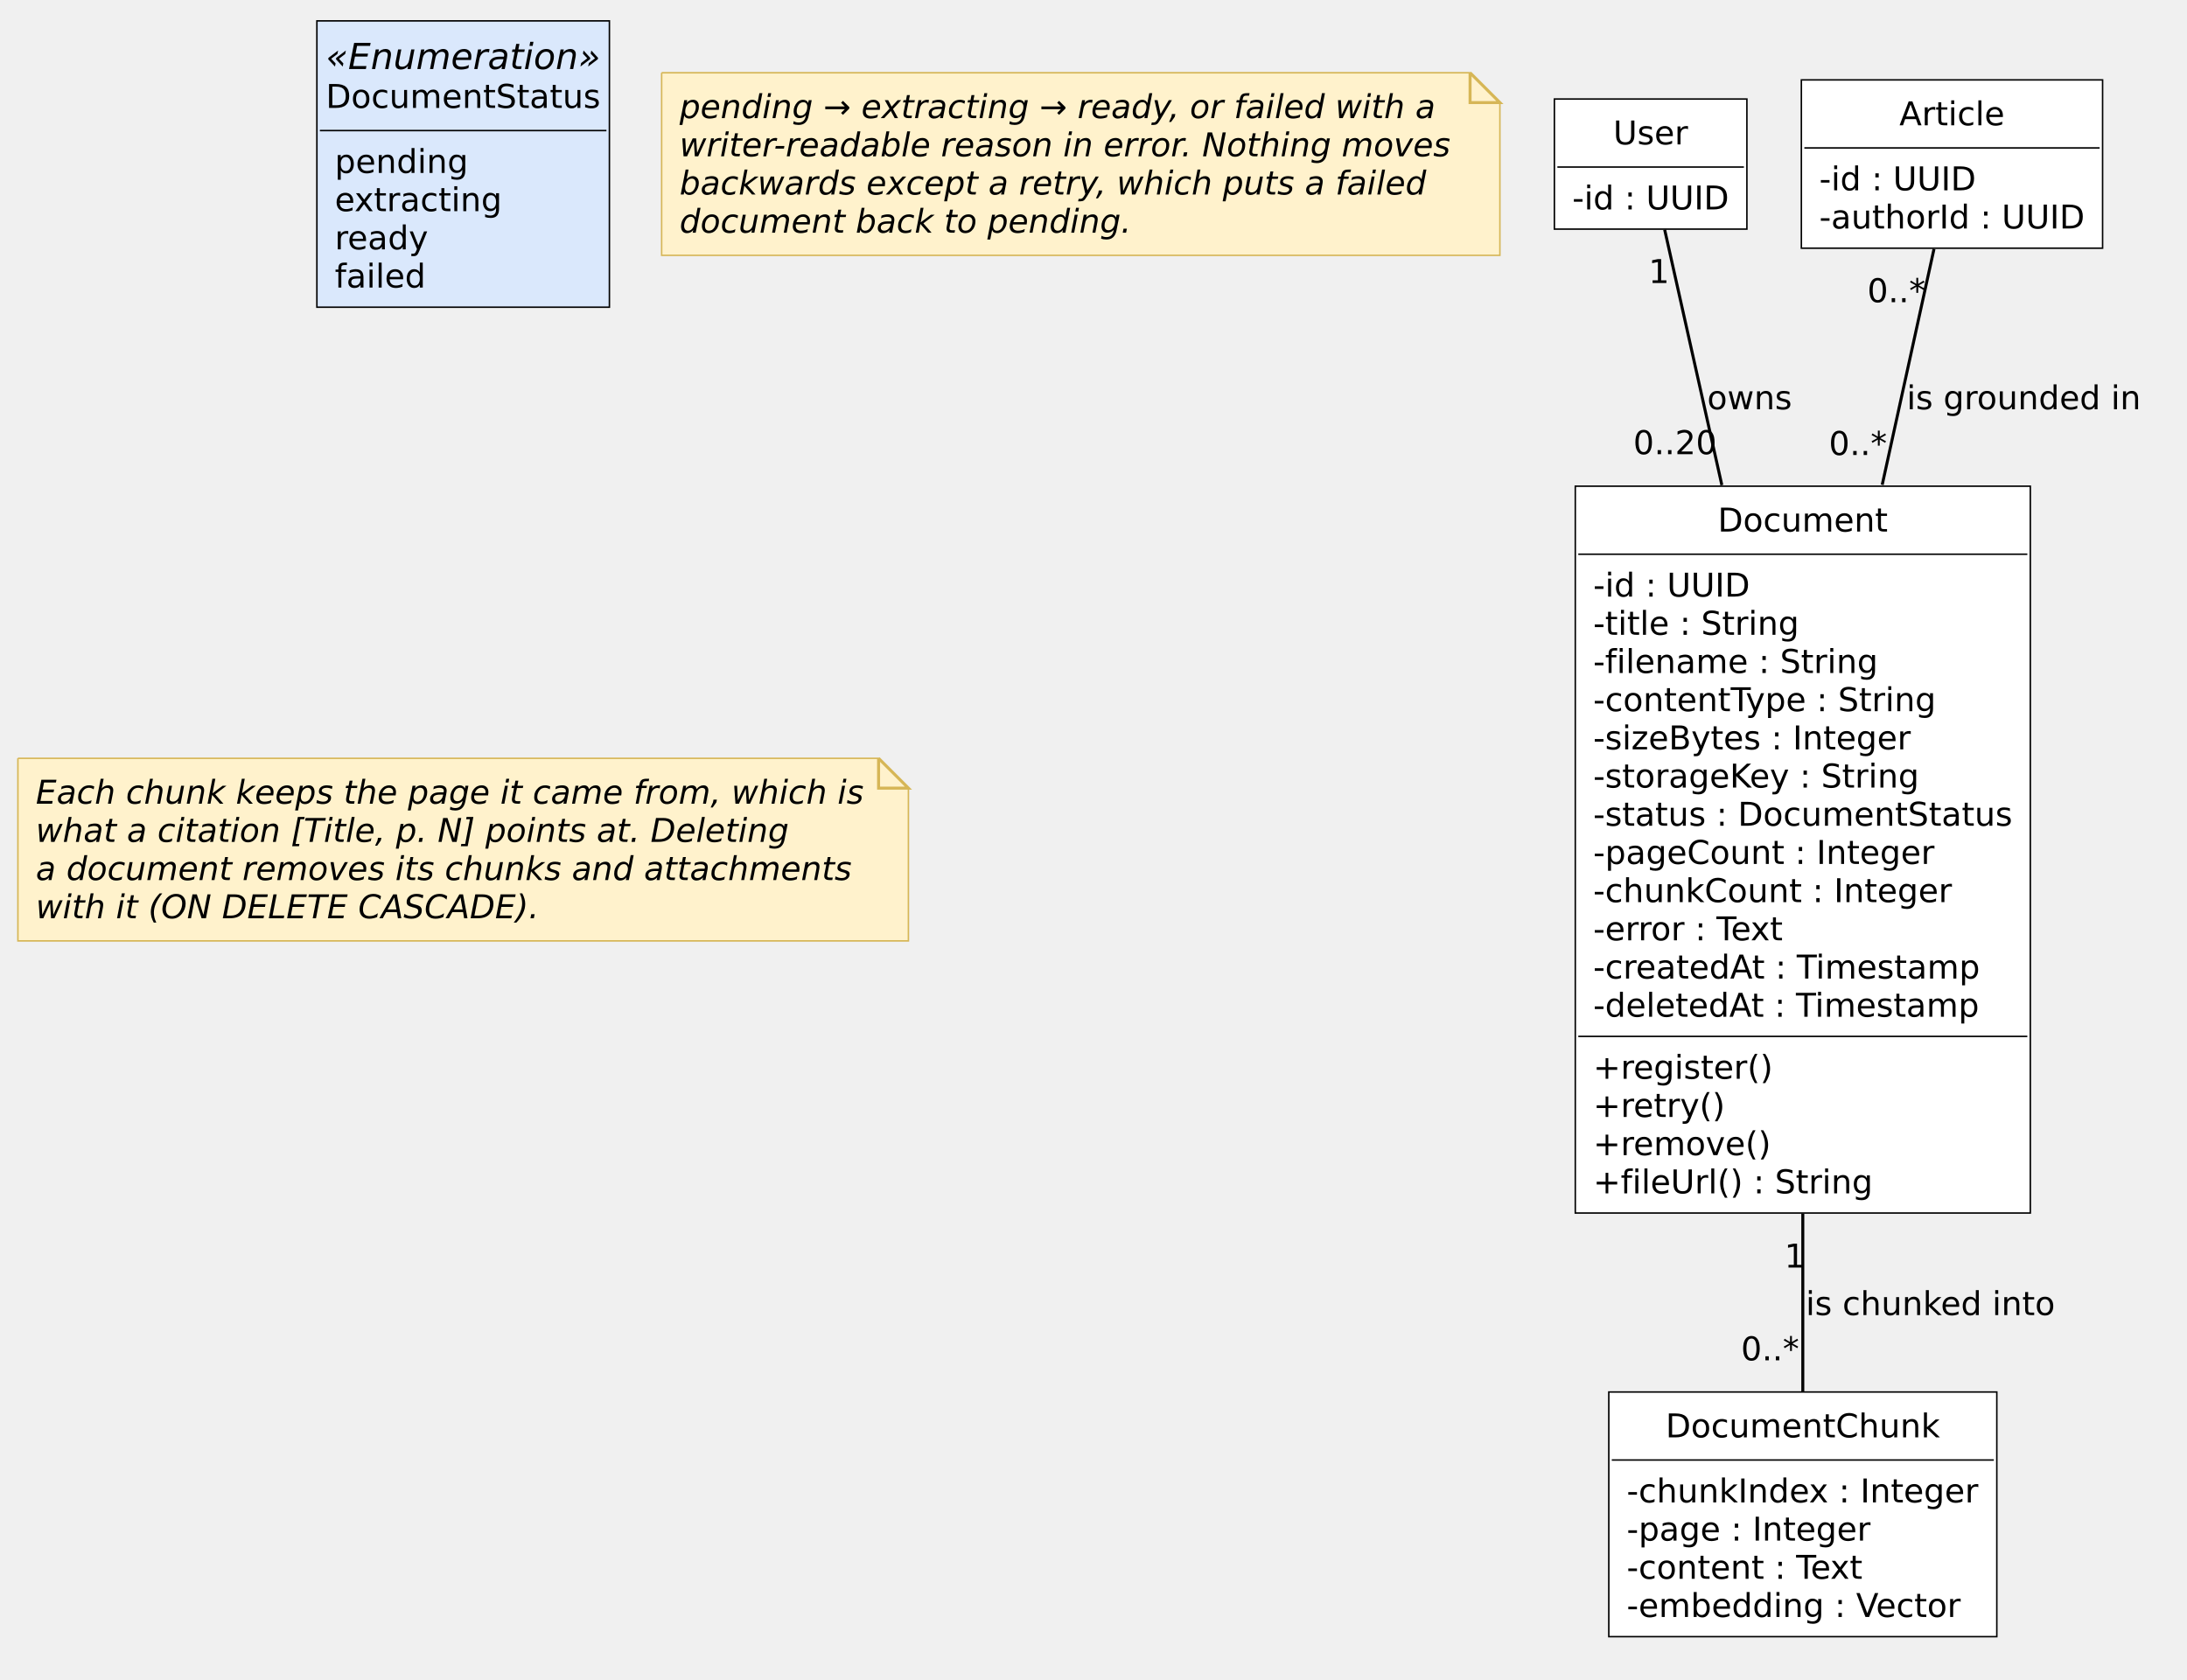
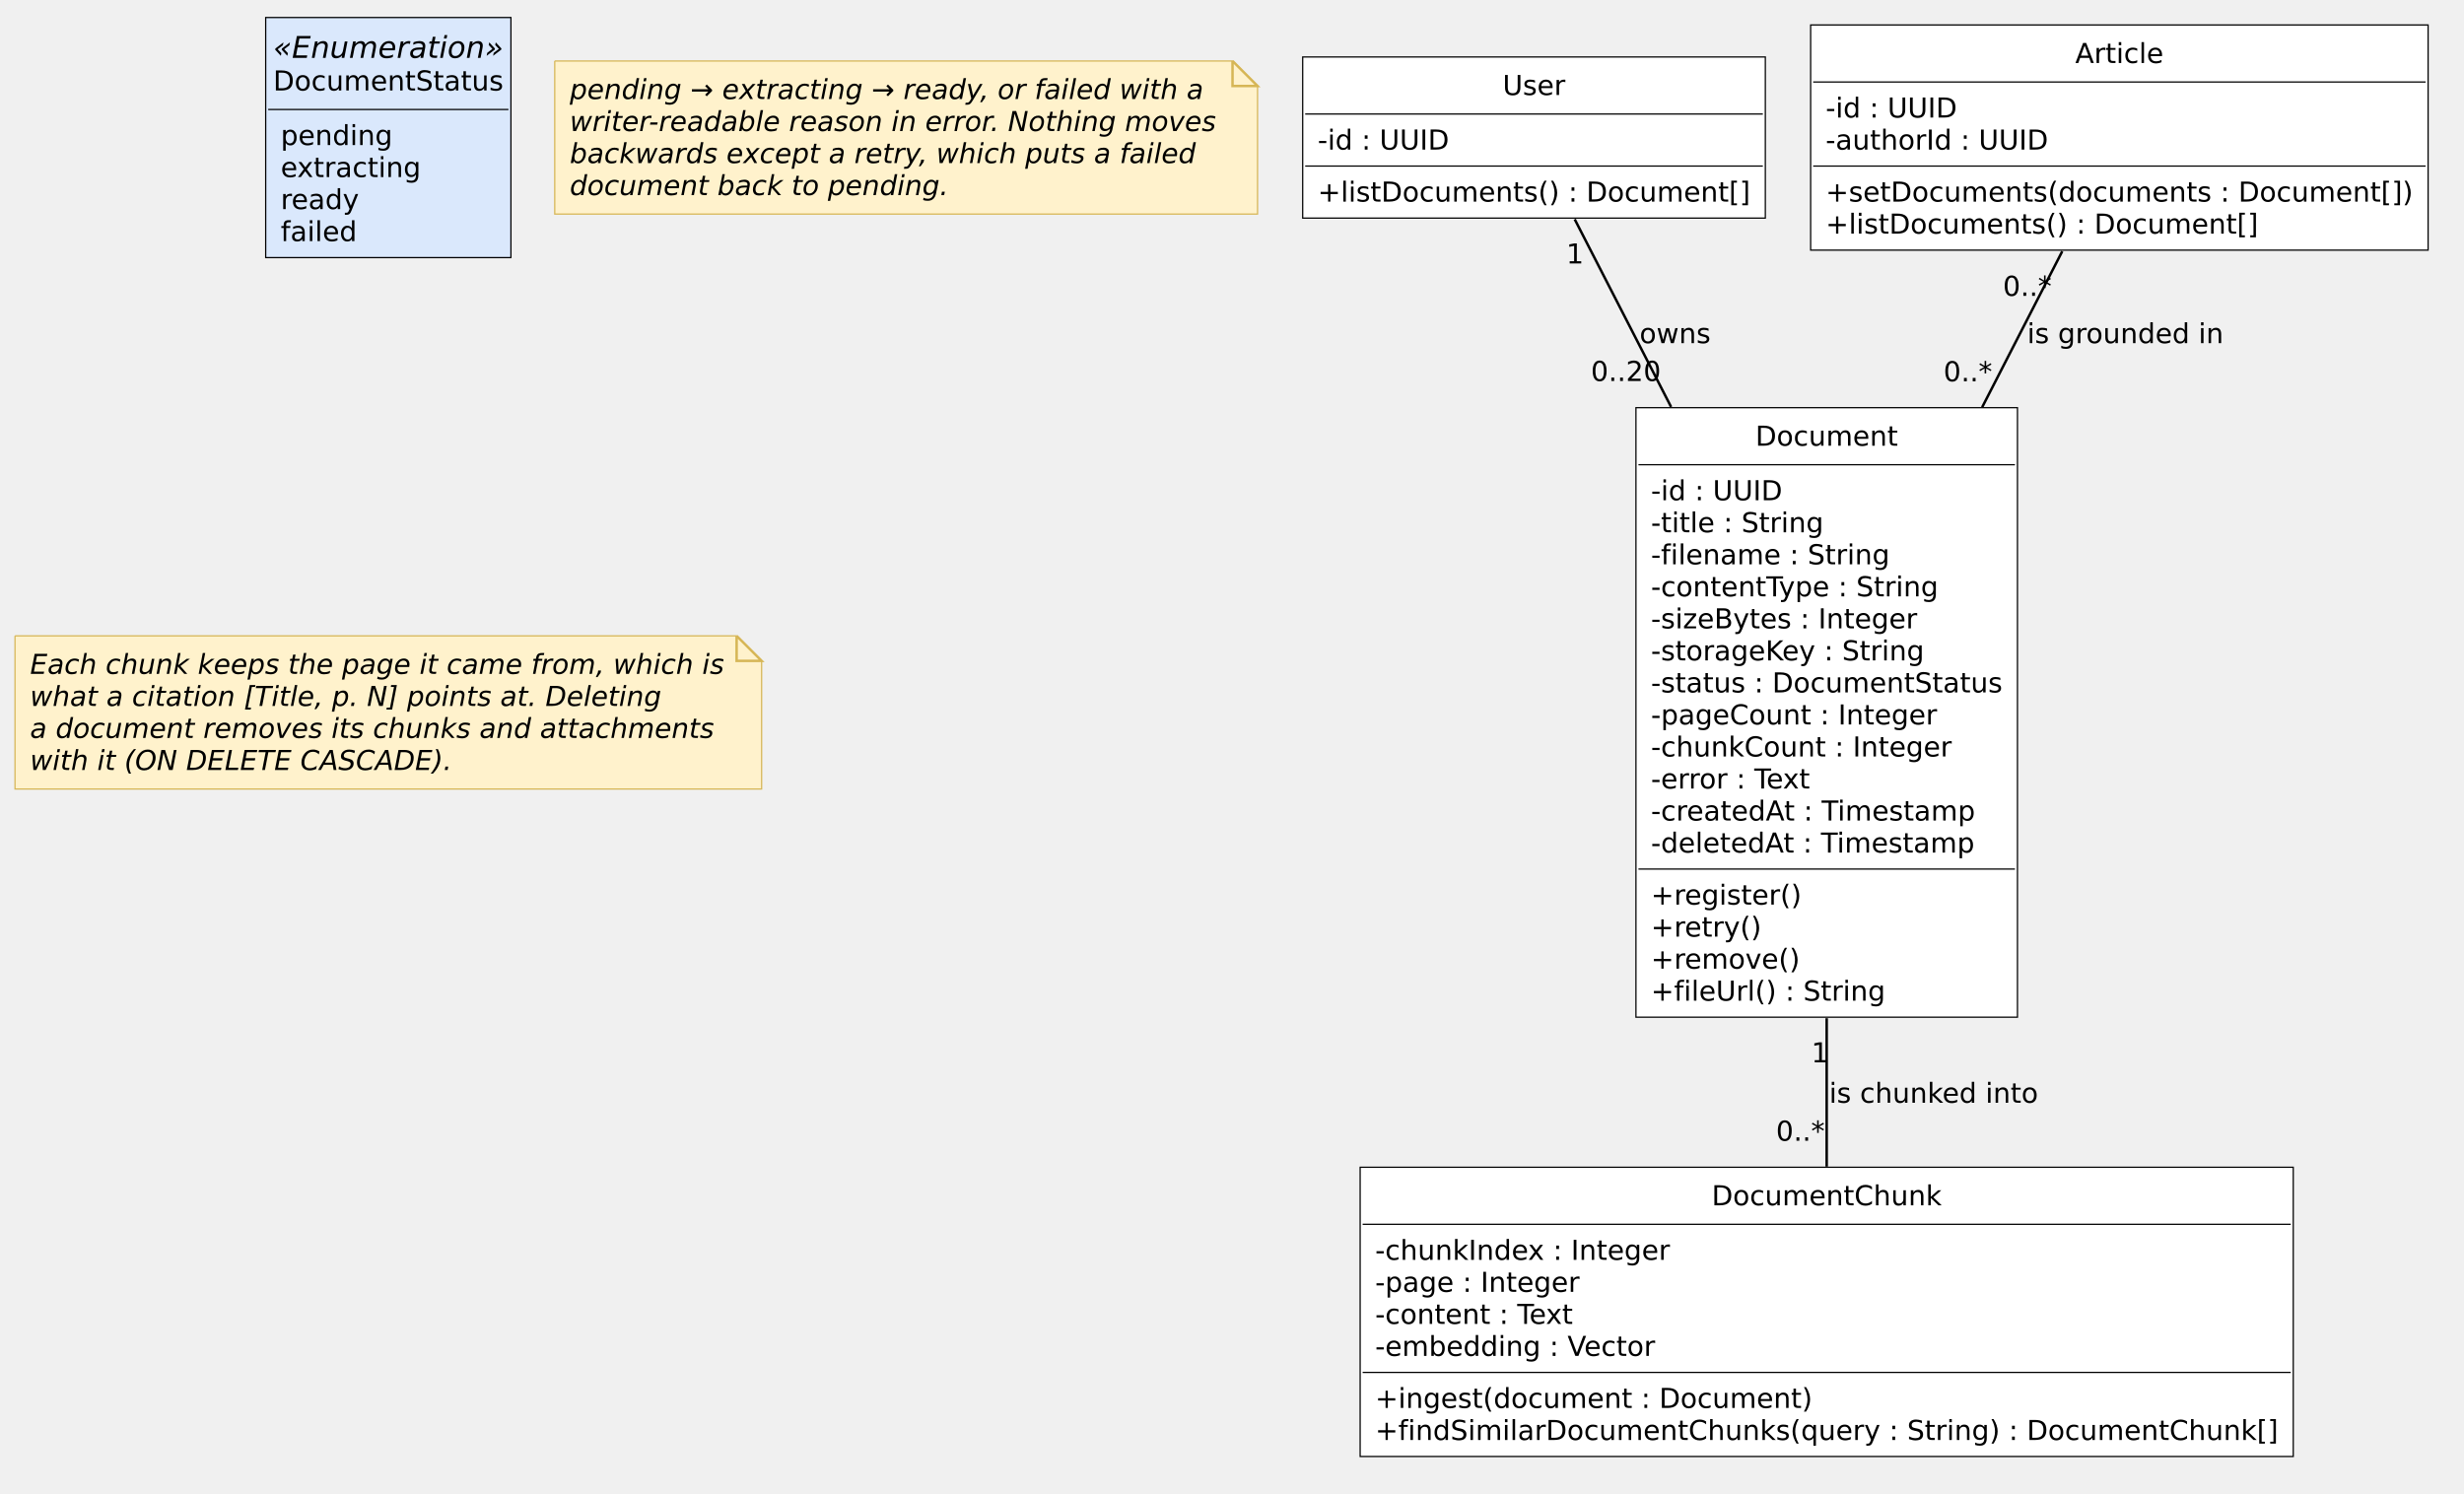
- <svg xmlns="http://www.w3.org/2000/svg" contentStyleType="text/css" data-diagram-type="CLASS" height="563px" preserveAspectRatio="none" style="width:733px;height:563px;background:#FFFFFF;" version="1.1" viewBox="0 0 733 563" width="733px" zoomAndPan="magnify">
+ <svg xmlns="http://www.w3.org/2000/svg" contentStyleType="text/css" data-diagram-type="CLASS" height="597px" preserveAspectRatio="none" style="width:985px;height:597px;background:#FFFFFF;" version="1.1" viewBox="0 0 985 597" width="985px" zoomAndPan="magnify">
  <defs />
  <g>
    <g class="entity" data-qualified-name="User" data-source-line="11" id="ent0001">
-       <rect fill="#FFFFFF" height="43.609" style="stroke:#000000;stroke-width:0.5;" width="64.524" x="520.97" y="33.2" />
-       <text fill="#000000" font-family="DejaVu Sans" font-size="11" lengthAdjust="spacing" textLength="25.072" x="540.696" y="48.41">User</text>
-       <line style="stroke:#000000;stroke-width:0.5;" x1="521.97" x2="584.494" y1="56.005" y2="56.005" />
-       <text fill="#000000" font-family="DejaVu Sans" font-size="11" lengthAdjust="spacing" textLength="52.524" x="526.97" y="70.215">-id : UUID</text>
+       <rect fill="#FFFFFF" height="64.414" style="stroke:#000000;stroke-width:0.5;" width="184.944" x="520.76" y="22.78" />
+       <text fill="#000000" font-family="DejaVu Sans" font-size="11" lengthAdjust="spacing" textLength="25.072" x="600.696" y="37.99">User</text>
+       <line style="stroke:#000000;stroke-width:0.5;" x1="521.76" x2="704.704" y1="45.585" y2="45.585" />
+       <text fill="#000000" font-family="DejaVu Sans" font-size="11" lengthAdjust="spacing" textLength="52.524" x="526.76" y="59.795">-id : UUID</text>
+       <line style="stroke:#000000;stroke-width:0.5;" x1="521.76" x2="704.704" y1="66.389" y2="66.389" />
+       <text fill="#000000" font-family="DejaVu Sans" font-size="11" lengthAdjust="spacing" textLength="172.944" x="526.76" y="80.6">+listDocuments() : Document[]</text>
    </g>
-     <g class="entity" data-qualified-name="Article" data-source-line="14" id="ent0002">
-       <rect fill="#FFFFFF" height="56.414" style="stroke:#000000;stroke-width:0.5;" width="100.961" x="603.75" y="26.79" />
-       <text fill="#000000" font-family="DejaVu Sans" font-size="11" lengthAdjust="spacing" textLength="35.288" x="636.587" y="42">Article</text>
-       <line style="stroke:#000000;stroke-width:0.5;" x1="604.75" x2="703.711" y1="49.595" y2="49.595" />
-       <text fill="#000000" font-family="DejaVu Sans" font-size="11" lengthAdjust="spacing" textLength="52.524" x="609.75" y="63.805">-id : UUID</text>
-       <text fill="#000000" font-family="DejaVu Sans" font-size="11" lengthAdjust="spacing" textLength="88.961" x="609.75" y="76.61">-authorId : UUID</text>
+     <g class="entity" data-qualified-name="Article" data-source-line="15" id="ent0002">
+       <rect fill="#FFFFFF" height="90.023" style="stroke:#000000;stroke-width:0.5;" width="246.83" x="723.82" y="9.98" />
+       <text fill="#000000" font-family="DejaVu Sans" font-size="11" lengthAdjust="spacing" textLength="35.288" x="829.591" y="25.19">Article</text>
+       <line style="stroke:#000000;stroke-width:0.5;" x1="724.82" x2="969.65" y1="32.785" y2="32.785" />
+       <text fill="#000000" font-family="DejaVu Sans" font-size="11" lengthAdjust="spacing" textLength="52.524" x="729.82" y="46.995">-id : UUID</text>
+       <text fill="#000000" font-family="DejaVu Sans" font-size="11" lengthAdjust="spacing" textLength="88.961" x="729.82" y="59.8">-authorId : UUID</text>
+       <line style="stroke:#000000;stroke-width:0.5;" x1="724.82" x2="969.65" y1="66.394" y2="66.394" />
+       <text fill="#000000" font-family="DejaVu Sans" font-size="11" lengthAdjust="spacing" textLength="234.83" x="729.82" y="80.605">+setDocuments(documents : Document[])</text>
+       <text fill="#000000" font-family="DejaVu Sans" font-size="11" lengthAdjust="spacing" textLength="172.944" x="729.82" y="93.409">+listDocuments() : Document[]</text>
    </g>
-     <g class="entity" data-qualified-name="Document" data-source-line="18" id="ent0003">
-       <rect fill="#FFFFFF" height="243.68" style="stroke:#000000;stroke-width:0.5;" width="152.508" x="527.98" y="163" />
-       <text fill="#000000" font-family="DejaVu Sans" font-size="11" lengthAdjust="spacing" textLength="56.987" x="575.74" y="178.21">Document</text>
-       <line style="stroke:#000000;stroke-width:0.5;" x1="528.98" x2="679.488" y1="185.805" y2="185.805" />
-       <text fill="#000000" font-family="DejaVu Sans" font-size="11" lengthAdjust="spacing" textLength="52.524" x="533.98" y="200.015">-id : UUID</text>
-       <text fill="#000000" font-family="DejaVu Sans" font-size="11" lengthAdjust="spacing" textLength="69.002" x="533.98" y="212.82">-title : String</text>
-       <text fill="#000000" font-family="DejaVu Sans" font-size="11" lengthAdjust="spacing" textLength="95.444" x="533.98" y="225.625">-filename : String</text>
-       <text fill="#000000" font-family="DejaVu Sans" font-size="11" lengthAdjust="spacing" textLength="116.59" x="533.98" y="238.429">-contentType : String</text>
-       <text fill="#000000" font-family="DejaVu Sans" font-size="11" lengthAdjust="spacing" textLength="106.434" x="533.98" y="251.234">-sizeBytes : Integer</text>
-       <text fill="#000000" font-family="DejaVu Sans" font-size="11" lengthAdjust="spacing" textLength="109.774" x="533.98" y="264.039">-storageKey : String</text>
-       <text fill="#000000" font-family="DejaVu Sans" font-size="11" lengthAdjust="spacing" textLength="140.508" x="533.98" y="276.843">-status : DocumentStatus</text>
-       <text fill="#000000" font-family="DejaVu Sans" font-size="11" lengthAdjust="spacing" textLength="114.377" x="533.98" y="289.648">-pageCount : Integer</text>
-       <text fill="#000000" font-family="DejaVu Sans" font-size="11" lengthAdjust="spacing" textLength="120.237" x="533.98" y="302.453">-chunkCount : Integer</text>
-       <text fill="#000000" font-family="DejaVu Sans" font-size="11" lengthAdjust="spacing" textLength="66.043" x="533.98" y="315.257">-error : Text</text>
-       <text fill="#000000" font-family="DejaVu Sans" font-size="11" lengthAdjust="spacing" textLength="130.389" x="533.98" y="328.062">-createdAt : Timestamp</text>
-       <text fill="#000000" font-family="DejaVu Sans" font-size="11" lengthAdjust="spacing" textLength="129.884" x="533.98" y="340.867">-deletedAt : Timestamp</text>
-       <line style="stroke:#000000;stroke-width:0.5;" x1="528.98" x2="679.488" y1="347.461" y2="347.461" />
-       <text fill="#000000" font-family="DejaVu Sans" font-size="11" lengthAdjust="spacing" textLength="60.462" x="533.98" y="361.671">+register()</text>
-       <text fill="#000000" font-family="DejaVu Sans" font-size="11" lengthAdjust="spacing" textLength="44.435" x="533.98" y="374.476">+retry()</text>
-       <text fill="#000000" font-family="DejaVu Sans" font-size="11" lengthAdjust="spacing" textLength="59.812" x="533.98" y="387.281">+remove()</text>
-       <text fill="#000000" font-family="DejaVu Sans" font-size="11" lengthAdjust="spacing" textLength="93.71" x="533.98" y="400.085">+fileUrl() : String</text>
+     <g class="entity" data-qualified-name="Document" data-source-line="21" id="ent0003">
+       <rect fill="#FFFFFF" height="243.68" style="stroke:#000000;stroke-width:0.5;" width="152.508" x="653.98" y="162.99" />
+       <text fill="#000000" font-family="DejaVu Sans" font-size="11" lengthAdjust="spacing" textLength="56.987" x="701.74" y="178.2">Document</text>
+       <line style="stroke:#000000;stroke-width:0.5;" x1="654.98" x2="805.488" y1="185.795" y2="185.795" />
+       <text fill="#000000" font-family="DejaVu Sans" font-size="11" lengthAdjust="spacing" textLength="52.524" x="659.98" y="200.005">-id : UUID</text>
+       <text fill="#000000" font-family="DejaVu Sans" font-size="11" lengthAdjust="spacing" textLength="69.002" x="659.98" y="212.81">-title : String</text>
+       <text fill="#000000" font-family="DejaVu Sans" font-size="11" lengthAdjust="spacing" textLength="95.444" x="659.98" y="225.614">-filename : String</text>
+       <text fill="#000000" font-family="DejaVu Sans" font-size="11" lengthAdjust="spacing" textLength="116.59" x="659.98" y="238.419">-contentType : String</text>
+       <text fill="#000000" font-family="DejaVu Sans" font-size="11" lengthAdjust="spacing" textLength="106.434" x="659.98" y="251.224">-sizeBytes : Integer</text>
+       <text fill="#000000" font-family="DejaVu Sans" font-size="11" lengthAdjust="spacing" textLength="109.774" x="659.98" y="264.029">-storageKey : String</text>
+       <text fill="#000000" font-family="DejaVu Sans" font-size="11" lengthAdjust="spacing" textLength="140.508" x="659.98" y="276.833">-status : DocumentStatus</text>
+       <text fill="#000000" font-family="DejaVu Sans" font-size="11" lengthAdjust="spacing" textLength="114.377" x="659.98" y="289.638">-pageCount : Integer</text>
+       <text fill="#000000" font-family="DejaVu Sans" font-size="11" lengthAdjust="spacing" textLength="120.237" x="659.98" y="302.443">-chunkCount : Integer</text>
+       <text fill="#000000" font-family="DejaVu Sans" font-size="11" lengthAdjust="spacing" textLength="66.043" x="659.98" y="315.247">-error : Text</text>
+       <text fill="#000000" font-family="DejaVu Sans" font-size="11" lengthAdjust="spacing" textLength="130.389" x="659.98" y="328.052">-createdAt : Timestamp</text>
+       <text fill="#000000" font-family="DejaVu Sans" font-size="11" lengthAdjust="spacing" textLength="129.884" x="659.98" y="340.857">-deletedAt : Timestamp</text>
+       <line style="stroke:#000000;stroke-width:0.5;" x1="654.98" x2="805.488" y1="347.451" y2="347.451" />
+       <text fill="#000000" font-family="DejaVu Sans" font-size="11" lengthAdjust="spacing" textLength="60.462" x="659.98" y="361.661">+register()</text>
+       <text fill="#000000" font-family="DejaVu Sans" font-size="11" lengthAdjust="spacing" textLength="44.435" x="659.98" y="374.466">+retry()</text>
+       <text fill="#000000" font-family="DejaVu Sans" font-size="11" lengthAdjust="spacing" textLength="59.812" x="659.98" y="387.271">+remove()</text>
+       <text fill="#000000" font-family="DejaVu Sans" font-size="11" lengthAdjust="spacing" textLength="93.71" x="659.98" y="400.075">+fileUrl() : String</text>
    </g>
-     <g class="entity" data-qualified-name="DocumentChunk" data-source-line="36" id="ent0004">
-       <rect fill="#FFFFFF" height="82.023" style="stroke:#000000;stroke-width:0.5;" width="130.046" x="539.21" y="466.68" />
-       <text fill="#000000" font-family="DejaVu Sans" font-size="11" lengthAdjust="spacing" textLength="91.953" x="558.256" y="481.89">DocumentChunk</text>
-       <line style="stroke:#000000;stroke-width:0.5;" x1="540.21" x2="668.256" y1="489.485" y2="489.485" />
-       <text fill="#000000" font-family="DejaVu Sans" font-size="11" lengthAdjust="spacing" textLength="118.046" x="545.21" y="503.695">-chunkIndex : Integer</text>
-       <text fill="#000000" font-family="DejaVu Sans" font-size="11" lengthAdjust="spacing" textLength="81.71" x="545.21" y="516.5">-page : Integer</text>
-       <text fill="#000000" font-family="DejaVu Sans" font-size="11" lengthAdjust="spacing" textLength="81.093" x="545.21" y="529.304">-content : Text</text>
-       <text fill="#000000" font-family="DejaVu Sans" font-size="11" lengthAdjust="spacing" textLength="112.782" x="545.21" y="542.109">-embedding : Vector</text>
+     <g class="entity" data-qualified-name="DocumentChunk" data-source-line="39" id="ent0004">
+       <rect fill="#FFFFFF" height="115.633" style="stroke:#000000;stroke-width:0.5;" width="373.013" x="543.73" y="466.67" />
+       <text fill="#000000" font-family="DejaVu Sans" font-size="11" lengthAdjust="spacing" textLength="91.953" x="684.26" y="481.88">DocumentChunk</text>
+       <line style="stroke:#000000;stroke-width:0.5;" x1="544.73" x2="915.743" y1="489.475" y2="489.475" />
+       <text fill="#000000" font-family="DejaVu Sans" font-size="11" lengthAdjust="spacing" textLength="118.046" x="549.73" y="503.685">-chunkIndex : Integer</text>
+       <text fill="#000000" font-family="DejaVu Sans" font-size="11" lengthAdjust="spacing" textLength="81.71" x="549.73" y="516.49">-page : Integer</text>
+       <text fill="#000000" font-family="DejaVu Sans" font-size="11" lengthAdjust="spacing" textLength="81.093" x="549.73" y="529.294">-content : Text</text>
+       <text fill="#000000" font-family="DejaVu Sans" font-size="11" lengthAdjust="spacing" textLength="112.782" x="549.73" y="542.099">-embedding : Vector</text>
+       <line style="stroke:#000000;stroke-width:0.5;" x1="544.73" x2="915.743" y1="548.693" y2="548.693" />
+       <text fill="#000000" font-family="DejaVu Sans" font-size="11" lengthAdjust="spacing" textLength="174.808" x="549.73" y="562.904">+ingest(document : Document)</text>
+       <text fill="#000000" font-family="DejaVu Sans" font-size="11" lengthAdjust="spacing" textLength="361.013" x="549.73" y="575.709">+findSimilarDocumentChunks(query : String) : DocumentChunk[]</text>
    </g>
-     <g class="entity" data-qualified-name="DocumentStatus" data-source-line="43" id="ent0005">
+     <g class="entity" data-qualified-name="DocumentStatus" data-source-line="48" id="ent0005">
      <rect fill="#DAE8FC" height="95.992" style="stroke:#000000;stroke-width:0.5;" width="98.039" x="106.21" y="7" />
      <text fill="#000000" font-family="DejaVu Sans" font-size="12" font-style="italic" lengthAdjust="spacing" textLength="91.951" x="109.254" y="23.139">«Enumeration»</text>
      <text fill="#000000" font-family="DejaVu Sans" font-size="11" lengthAdjust="spacing" textLength="92.039" x="109.21" y="36.179">DocumentStatus</text>
      <line style="stroke:#000000;stroke-width:0.5;" x1="107.21" x2="203.249" y1="43.773" y2="43.773" />
      <text fill="#000000" font-family="DejaVu Sans" font-size="11" lengthAdjust="spacing" textLength="44.714" x="112.21" y="57.984">pending</text>
      <text fill="#000000" font-family="DejaVu Sans" font-size="11" lengthAdjust="spacing" textLength="56.225" x="112.21" y="70.789">extracting</text>
      <text fill="#000000" font-family="DejaVu Sans" font-size="11" lengthAdjust="spacing" textLength="31.523" x="112.21" y="83.593">ready</text>
      <text fill="#000000" font-family="DejaVu Sans" font-size="11" lengthAdjust="spacing" textLength="30.476" x="112.21" y="96.398">failed</text>
    </g>
-     <g class="entity" data-qualified-name="N1" data-source-line="55" id="ent0009">
-       <path d="M221.76,24.39 L221.76,85.609 L502.71,85.609 L502.71,34.39 L492.71,24.39 L221.76,24.39" fill="#FFF2CC" style="stroke:#D6B656;stroke-width:0.5;" />
-       <path d="M492.71,24.39 L492.71,34.39 L502.71,34.39 L492.71,24.39" fill="#FFF2CC" style="stroke:#D6B656;stroke-width:1;" />
-       <text fill="#000000" font-family="DejaVu Sans" font-size="11" font-style="italic" lengthAdjust="spacing" textLength="254.171" x="227.76" y="39.6">pending → extracting → ready, or failed with a</text>
-       <text fill="#000000" font-family="DejaVu Sans" font-size="11" font-style="italic" lengthAdjust="spacing" textLength="259.95" x="227.76" y="52.405">writer-readable reason in error. Nothing moves</text>
-       <text fill="#000000" font-family="DejaVu Sans" font-size="11" font-style="italic" lengthAdjust="spacing" textLength="251.109" x="227.76" y="65.21">backwards except a retry, which puts a failed</text>
-       <text fill="#000000" font-family="DejaVu Sans" font-size="11" font-style="italic" lengthAdjust="spacing" textLength="151.384" x="227.76" y="78.014">document back to pending.</text>
+     <g class="entity" data-qualified-name="N1" data-source-line="60" id="ent0009">
+       <path d="M221.76,24.38 L221.76,85.599 L502.71,85.599 L502.71,34.38 L492.71,24.38 L221.76,24.38" fill="#FFF2CC" style="stroke:#D6B656;stroke-width:0.5;" />
+       <path d="M492.71,24.38 L492.71,34.38 L502.71,34.38 L492.71,24.38" fill="#FFF2CC" style="stroke:#D6B656;stroke-width:1;" />
+       <text fill="#000000" font-family="DejaVu Sans" font-size="11" font-style="italic" lengthAdjust="spacing" textLength="254.171" x="227.76" y="39.59">pending → extracting → ready, or failed with a</text>
+       <text fill="#000000" font-family="DejaVu Sans" font-size="11" font-style="italic" lengthAdjust="spacing" textLength="259.95" x="227.76" y="52.395">writer-readable reason in error. Nothing moves</text>
+       <text fill="#000000" font-family="DejaVu Sans" font-size="11" font-style="italic" lengthAdjust="spacing" textLength="251.109" x="227.76" y="65.2">backwards except a retry, which puts a failed</text>
+       <text fill="#000000" font-family="DejaVu Sans" font-size="11" font-style="italic" lengthAdjust="spacing" textLength="151.384" x="227.76" y="78.004">document back to pending.</text>
    </g>
-     <g class="entity" data-qualified-name="N2" data-source-line="62" id="ent0010">
-       <path d="M6,254.23 L6,315.449 L304.465,315.449 L304.465,264.23 L294.465,254.23 L6,254.23" fill="#FFF2CC" style="stroke:#D6B656;stroke-width:0.5;" />
-       <path d="M294.465,254.23 L294.465,264.23 L304.465,264.23 L294.465,254.23" fill="#FFF2CC" style="stroke:#D6B656;stroke-width:1;" />
-       <text fill="#000000" font-family="DejaVu Sans" font-size="11" font-style="italic" lengthAdjust="spacing" textLength="277.465" x="12" y="269.44">Each chunk keeps the page it came from, which is</text>
-       <text fill="#000000" font-family="DejaVu Sans" font-size="11" font-style="italic" lengthAdjust="spacing" textLength="252.382" x="12" y="282.245">what a citation [Title, p. N] points at. Deleting</text>
-       <text fill="#000000" font-family="DejaVu Sans" font-size="11" font-style="italic" lengthAdjust="spacing" textLength="273.448" x="12" y="295.05">a document removes its chunks and attachments</text>
-       <text fill="#000000" font-family="DejaVu Sans" font-size="11" font-style="italic" lengthAdjust="spacing" textLength="168.642" x="12" y="307.854">with it (ON DELETE CASCADE).</text>
+     <g class="entity" data-qualified-name="N2" data-source-line="67" id="ent0010">
+       <path d="M6,254.22 L6,315.439 L304.465,315.439 L304.465,264.22 L294.465,254.22 L6,254.22" fill="#FFF2CC" style="stroke:#D6B656;stroke-width:0.5;" />
+       <path d="M294.465,254.22 L294.465,264.22 L304.465,264.22 L294.465,254.22" fill="#FFF2CC" style="stroke:#D6B656;stroke-width:1;" />
+       <text fill="#000000" font-family="DejaVu Sans" font-size="11" font-style="italic" lengthAdjust="spacing" textLength="277.465" x="12" y="269.43">Each chunk keeps the page it came from, which is</text>
+       <text fill="#000000" font-family="DejaVu Sans" font-size="11" font-style="italic" lengthAdjust="spacing" textLength="252.382" x="12" y="282.235">what a citation [Title, p. N] points at. Deleting</text>
+       <text fill="#000000" font-family="DejaVu Sans" font-size="11" font-style="italic" lengthAdjust="spacing" textLength="273.448" x="12" y="295.04">a document removes its chunks and attachments</text>
+       <text fill="#000000" font-family="DejaVu Sans" font-size="11" font-style="italic" lengthAdjust="spacing" textLength="168.642" x="12" y="307.844">with it (ON DELETE CASCADE).</text>
    </g>
-     <g class="link" data-entity-1="ent0001" data-entity-2="ent0003" data-link-type="association" data-source-line="50" id="lnk6">
-       <path codeLine="50" d="M557.94,77.03 C562.46,97.24 569.69,129.53 577.1,162.64" fill="none" id="User-Document" style="stroke:#000000;stroke-width:1;" />
-       <text fill="#000000" font-family="DejaVu Sans" font-size="11" lengthAdjust="spacing" textLength="28.429" x="572.18" y="137.21">owns</text>
-       <text fill="#000000" font-family="DejaVu Sans" font-size="11" lengthAdjust="spacing" textLength="6.998" x="552.533" y="94.88">1</text>
-       <text fill="#000000" font-family="DejaVu Sans" font-size="11" lengthAdjust="spacing" textLength="27.989" x="547.403" y="152.264">0..20</text>
+     <g class="link" data-entity-1="ent0001" data-entity-2="ent0003" data-link-type="association" data-source-line="55" id="lnk6">
+       <path codeLine="55" d="M629.5,87.67 C639.77,107.66 653.75,134.89 668.03,162.69" fill="none" id="User-Document" style="stroke:#000000;stroke-width:1;" />
+       <text fill="#000000" font-family="DejaVu Sans" font-size="11" lengthAdjust="spacing" textLength="28.429" x="655.42" y="137.2">owns</text>
+       <text fill="#000000" font-family="DejaVu Sans" font-size="11" lengthAdjust="spacing" textLength="6.998" x="626.124" y="105.331">1</text>
+       <text fill="#000000" font-family="DejaVu Sans" font-size="11" lengthAdjust="spacing" textLength="27.989" x="635.977" y="152.318">0..20</text>
    </g>
-     <g class="link" data-entity-1="ent0003" data-entity-2="ent0004" data-link-type="association" data-source-line="51" id="lnk7">
-       <path codeLine="51" d="M604.23,406.92 C604.23,428.42 604.23,449.38 604.23,466.49" fill="none" id="Document-DocumentChunk" style="stroke:#000000;stroke-width:1;" />
-       <text fill="#000000" font-family="DejaVu Sans" font-size="11" lengthAdjust="spacing" textLength="83.934" x="605.23" y="440.89">is chunked into</text>
-       <text fill="#000000" font-family="DejaVu Sans" font-size="11" lengthAdjust="spacing" textLength="6.998" x="598.077" y="424.96">1</text>
-       <text fill="#000000" font-family="DejaVu Sans" font-size="11" lengthAdjust="spacing" textLength="19.492" x="583.523" y="456.072">0..*</text>
+     <g class="link" data-entity-1="ent0003" data-entity-2="ent0004" data-link-type="association" data-source-line="56" id="lnk7">
+       <path codeLine="56" d="M730.23,407.09 C730.23,427.81 730.23,448.42 730.23,466.42" fill="none" id="Document-DocumentChunk" style="stroke:#000000;stroke-width:1;" />
+       <text fill="#000000" font-family="DejaVu Sans" font-size="11" lengthAdjust="spacing" textLength="83.934" x="731.23" y="440.88">is chunked into</text>
+       <text fill="#000000" font-family="DejaVu Sans" font-size="11" lengthAdjust="spacing" textLength="6.998" x="724.085" y="424.739">1</text>
+       <text fill="#000000" font-family="DejaVu Sans" font-size="11" lengthAdjust="spacing" textLength="19.492" x="709.986" y="456.076">0..*</text>
    </g>
-     <g class="link" data-entity-1="ent0002" data-entity-2="ent0003" data-link-type="association" data-source-line="52" id="lnk8">
-       <path codeLine="52" d="M648.2,83.48 C643.76,103.72 637.38,132.79 630.85,162.53" fill="none" id="Article-Document" style="stroke:#000000;stroke-width:1;" />
-       <text fill="#000000" font-family="DejaVu Sans" font-size="11" lengthAdjust="spacing" textLength="78.719" x="639.06" y="137.21">is grounded in</text>
-       <text fill="#000000" font-family="DejaVu Sans" font-size="11" lengthAdjust="spacing" textLength="19.492" x="625.856" y="101.322">0..*</text>
-       <text fill="#000000" font-family="DejaVu Sans" font-size="11" lengthAdjust="spacing" textLength="19.492" x="612.962" y="152.546">0..*</text>
+     <g class="link" data-entity-1="ent0002" data-entity-2="ent0003" data-link-type="association" data-source-line="57" id="lnk8">
+       <path codeLine="57" d="M824.4,100.46 C815.09,118.59 803.83,140.52 792.38,162.81" fill="none" id="Article-Document" style="stroke:#000000;stroke-width:1;" />
+       <text fill="#000000" font-family="DejaVu Sans" font-size="11" lengthAdjust="spacing" textLength="78.719" x="810.39" y="137.2">is grounded in</text>
+       <text fill="#000000" font-family="DejaVu Sans" font-size="11" lengthAdjust="spacing" textLength="19.492" x="800.687" y="118.289">0..*</text>
+       <text fill="#000000" font-family="DejaVu Sans" font-size="11" lengthAdjust="spacing" textLength="19.492" x="776.934" y="152.446">0..*</text>
    </g>
  </g>
</svg>
